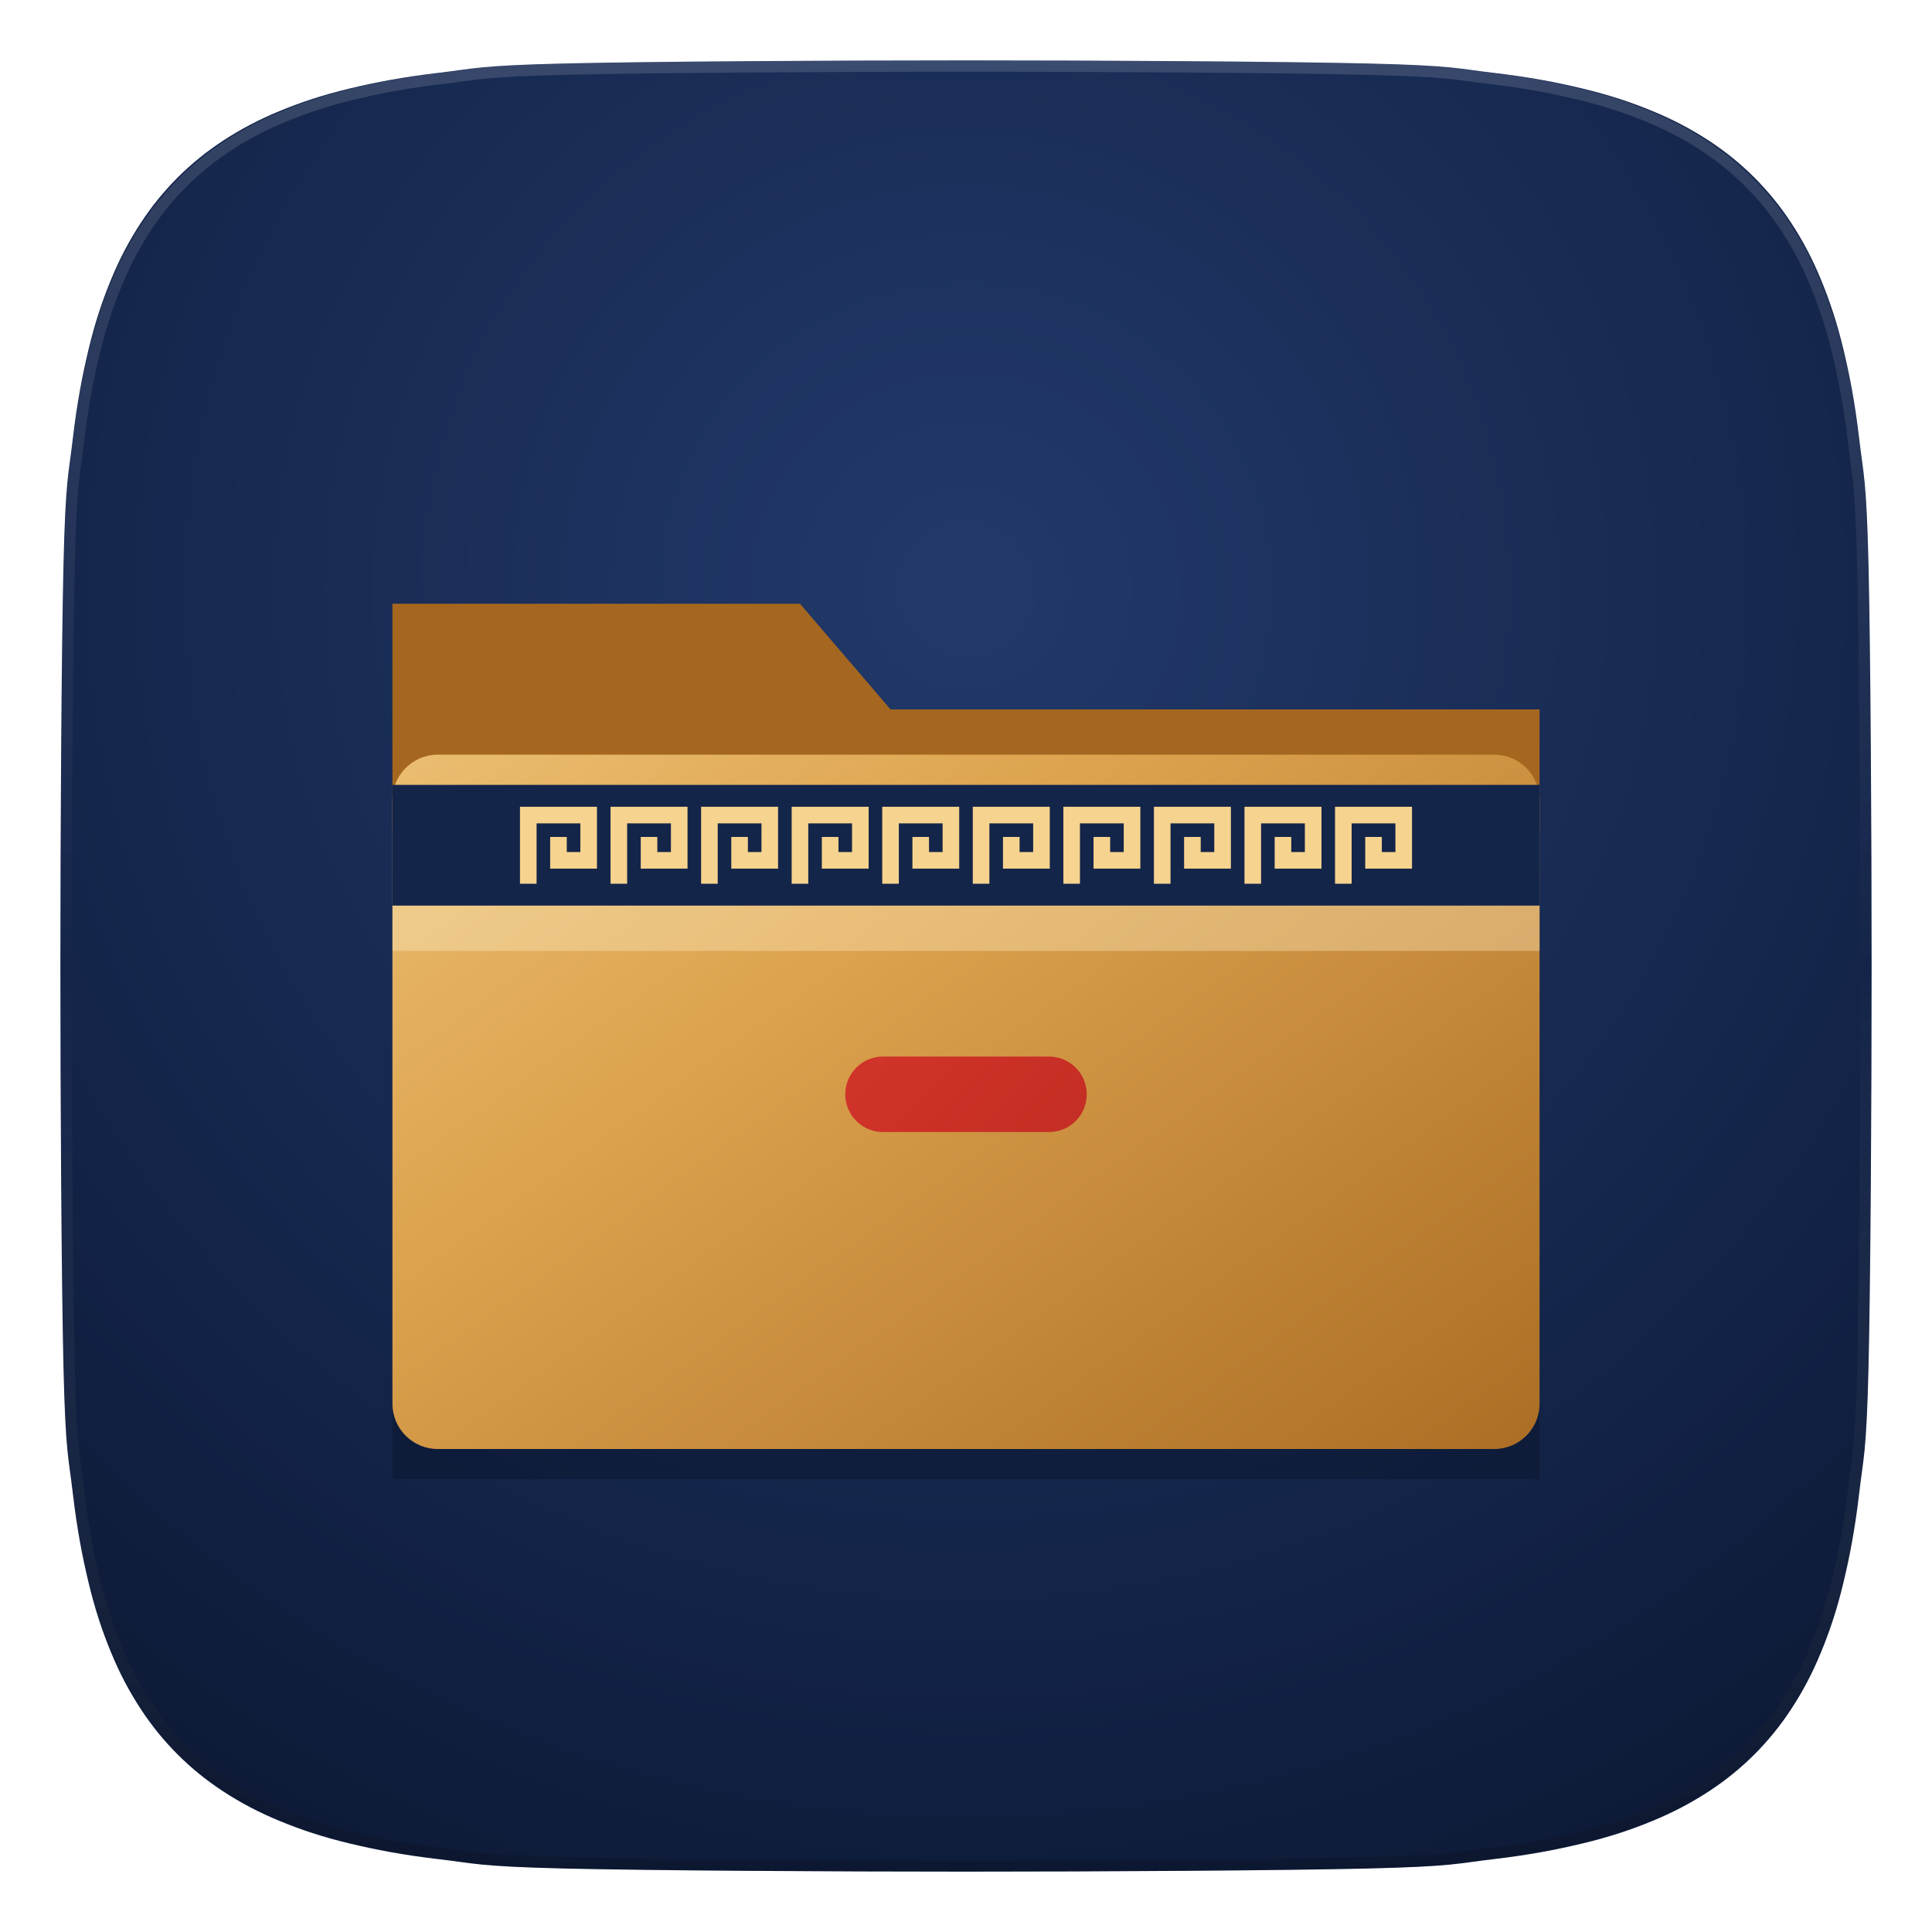
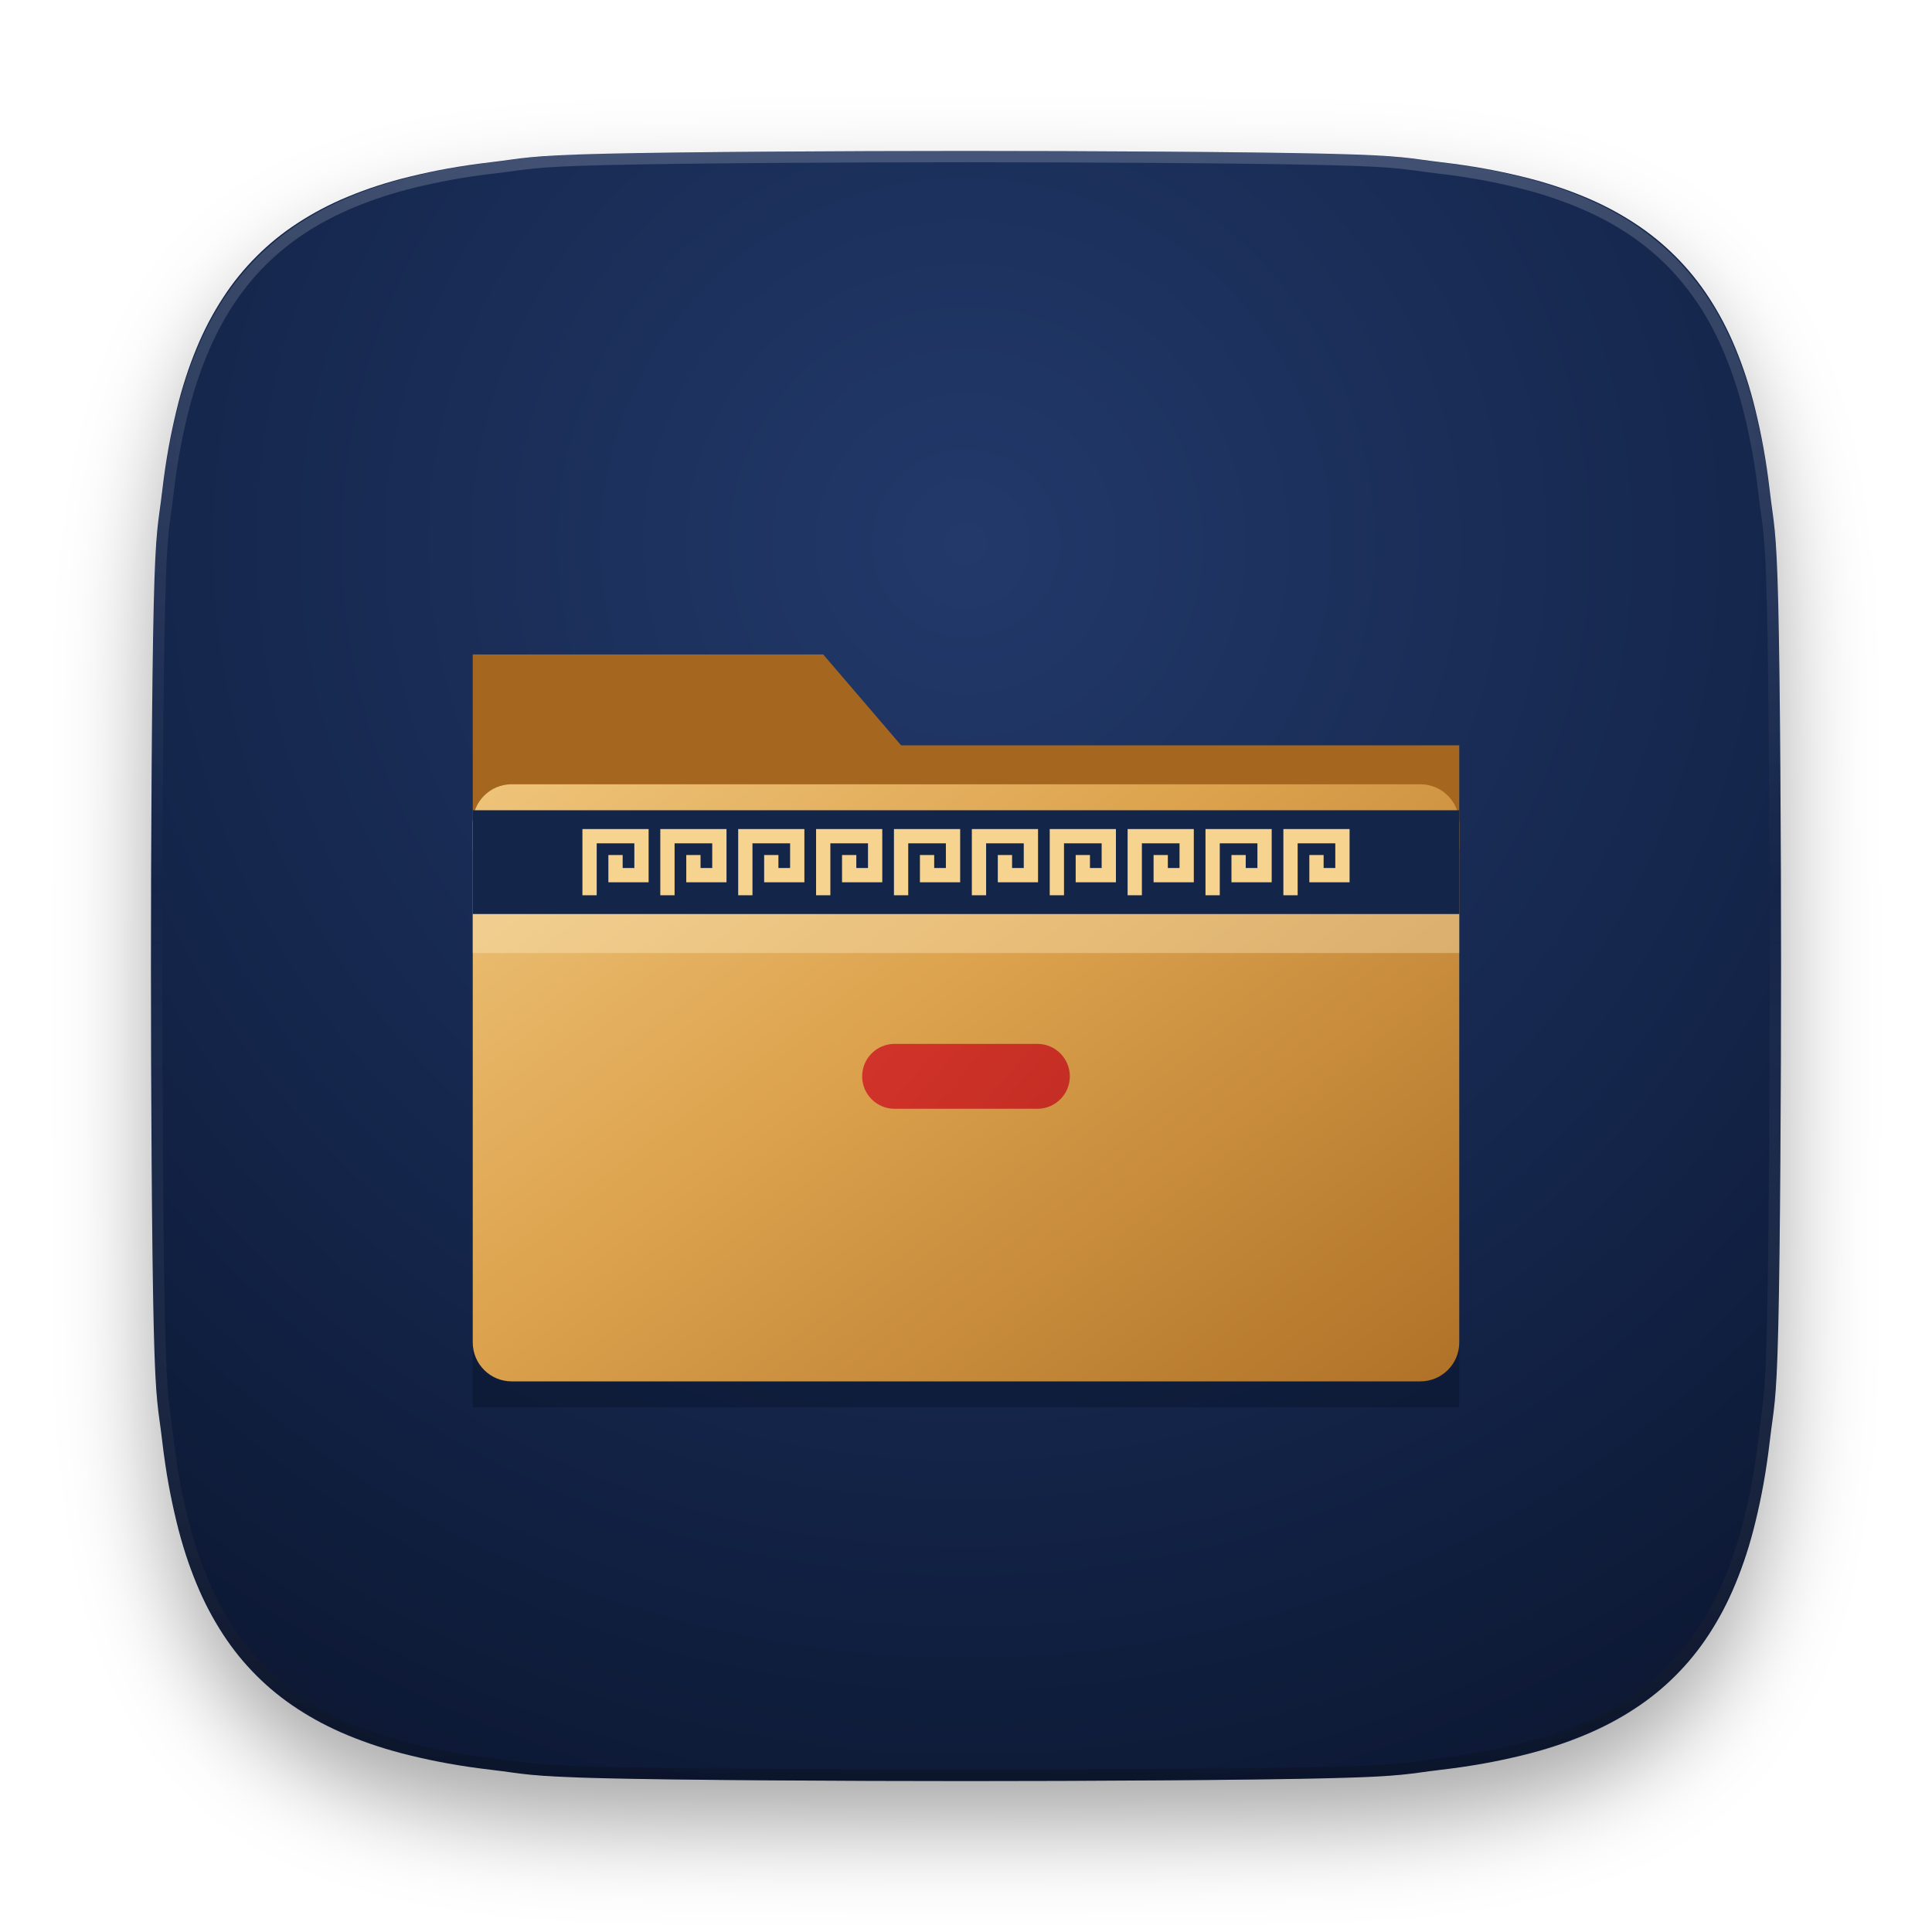
<svg xmlns="http://www.w3.org/2000/svg" viewBox="0 0 256 256" width="256" height="256">
  <defs>
-     <linearGradient id="il-bronze" x1="58" y1="40" x2="188" y2="220" gradientUnits="userSpaceOnUse">
+     <linearGradient id="il-bronze" x1="58" y1="58" x2="188" y2="230" gradientUnits="userSpaceOnUse">
      <stop offset="0" stop-color="#F6D38E" />
      <stop offset="0.45" stop-color="#DDA34E" />
      <stop offset="1" stop-color="#A5671F" />
    </linearGradient>
    <linearGradient id="il-crest" x1="48" y1="34" x2="218" y2="184" gradientUnits="userSpaceOnUse">
      <stop offset="0" stop-color="#EE5442" />
      <stop offset="0.55" stop-color="#CF3228" />
      <stop offset="1" stop-color="#9E1F18" />
    </linearGradient>
-     <radialGradient id="il-navy" cx="128" cy="78" r="210" gradientUnits="userSpaceOnUse">
+     <radialGradient id="il-navy" cx="128" cy="72" r="190" gradientUnits="userSpaceOnUse">
      <stop offset="0" stop-color="#22396A" />
      <stop offset="0.6" stop-color="#14254A" />
      <stop offset="1" stop-color="#0B1630" />
    </radialGradient>
-     <linearGradient id="il-rim" x1="0" y1="8" x2="0" y2="248" gradientUnits="userSpaceOnUse">
-       <stop offset="0" stop-color="#FFFFFF" stop-opacity="0.14" />
-       <stop offset="0.5" stop-color="#FFFFFF" stop-opacity="0" />
-       <stop offset="1" stop-color="#000000" stop-opacity="0.18" />
+     <linearGradient id="il-rim" x1="0" y1="20" x2="0" y2="236" gradientUnits="userSpaceOnUse">
+       <stop offset="0" stop-color="#FFFFFF" stop-opacity="0.18" />
+       <stop offset="0.45" stop-color="#FFFFFF" stop-opacity="0" />
+       <stop offset="1" stop-color="#000000" stop-opacity="0.22" />
    </linearGradient>
+     <filter id="il-shadow" x="-25%" y="-10%" width="150%" height="155%">
+       <feGaussianBlur in="SourceAlpha" stdDeviation="6" />
+       <feOffset dx="0" dy="6" />
+       <feComponentTransfer>
+         <feFuncA type="linear" slope="0.34" />
+       </feComponentTransfer>
+     </filter>
+     <clipPath id="il-tile">
+       <path d="M236 128 C236 143.94 235.88 165.35 235.63 175.83 C235.38 186.31 235.01 186.61 234.51 190.9 C234.01 195.18 233.39 198.39 232.63 201.55 C231.87 204.7 230.99 207.35 229.96 209.85 C228.93 212.35 227.77 214.52 226.45 216.55 C225.13 218.58 223.67 220.37 222.02 222.02 C220.37 223.67 218.58 225.13 216.55 226.45 C214.52 227.77 212.35 228.93 209.85 229.96 C207.35 230.99 204.7 231.87 201.55 232.63 C198.39 233.39 195.18 234.01 190.9 234.51 C186.61 235.01 186.31 235.38 175.83 235.63 C165.35 235.88 143.94 236 128 236 C112.06 236 90.65 235.88 80.17 235.63 C69.69 235.38 69.39 235.01 65.1 234.51 C60.82 234.01 57.61 233.39 54.45 232.63 C51.3 231.87 48.65 230.99 46.15 229.96 C43.65 228.93 41.48 227.77 39.45 226.45 C37.42 225.13 35.63 223.67 33.98 222.02 C32.33 220.37 30.87 218.58 29.55 216.55 C28.23 214.52 27.07 212.35 26.04 209.85 C25.01 207.35 24.13 204.7 23.37 201.55 C22.61 198.39 21.99 195.18 21.49 190.9 C20.99 186.61 20.62 186.31 20.37 175.83 C20.12 165.35 20 143.94 20 128 C20 112.06 20.12 90.65 20.37 80.17 C20.62 69.69 20.99 69.39 21.49 65.1 C21.99 60.82 22.61 57.61 23.37 54.45 C24.13 51.3 25.01 48.65 26.04 46.15 C27.07 43.65 28.23 41.48 29.55 39.45 C30.87 37.42 32.33 35.63 33.98 33.98 C35.63 32.33 37.42 30.87 39.45 29.55 C41.48 28.23 43.65 27.07 46.15 26.04 C48.65 25.01 51.3 24.13 54.45 23.37 C57.61 22.61 60.82 21.99 65.1 21.49 C69.39 20.99 69.69 20.62 80.17 20.37 C90.65 20.12 112.06 20 128 20 C143.94 20 165.35 20.12 175.83 20.37 C186.31 20.62 186.61 20.99 190.9 21.49 C195.18 21.99 198.39 22.61 201.55 23.37 C204.7 24.13 207.35 25.01 209.85 26.04 C212.35 27.07 214.52 28.23 216.55 29.55 C218.58 30.87 220.37 32.33 222.02 33.98 C223.67 35.63 225.13 37.42 226.45 39.45 C227.77 41.48 228.93 43.65 229.96 46.15 C230.99 48.65 231.87 51.3 232.63 54.45 C233.39 57.61 234.01 60.82 234.51 65.1 C235.01 69.39 235.38 69.69 235.63 80.17 C235.88 90.65 236 112.06 236 128 Z" />
+     </clipPath>
  </defs>
-   <path fill="url(#il-navy)" d="M248 128 C248 145.71 247.86 169.5 247.59 181.14 C247.31 192.79 246.9 193.12 246.35 197.88 C245.79 202.65 245.1 206.21 244.26 209.72 C243.42 213.23 242.44 216.16 241.29 218.94 C240.15 221.72 238.86 224.14 237.39 226.39 C235.92 228.65 234.3 230.63 232.47 232.47 C230.63 234.3 228.65 235.92 226.39 237.39 C224.14 238.86 221.72 240.15 218.94 241.29 C216.16 242.44 213.23 243.42 209.72 244.26 C206.21 245.1 202.65 245.79 197.88 246.35 C193.12 246.9 192.79 247.31 181.14 247.59 C169.5 247.86 145.71 248 128 248 C110.29 248 86.5 247.86 74.86 247.59 C63.21 247.31 62.88 246.9 58.12 246.35 C53.35 245.79 49.79 245.1 46.28 244.26 C42.77 243.42 39.84 242.44 37.06 241.29 C34.28 240.15 31.86 238.86 29.61 237.39 C27.35 235.92 25.37 234.3 23.53 232.47 C21.7 230.63 20.08 228.65 18.61 226.39 C17.14 224.14 15.85 221.72 14.71 218.94 C13.56 216.16 12.58 213.23 11.74 209.72 C10.9 206.21 10.21 202.65 9.65 197.88 C9.1 193.12 8.69 192.79 8.41 181.14 C8.14 169.5 8 145.71 8 128 C8 110.29 8.14 86.5 8.41 74.86 C8.69 63.21 9.1 62.88 9.65 58.12 C10.21 53.35 10.9 49.79 11.74 46.28 C12.58 42.77 13.56 39.84 14.71 37.06 C15.85 34.28 17.14 31.86 18.61 29.61 C20.08 27.35 21.7 25.37 23.53 23.53 C25.37 21.7 27.35 20.08 29.61 18.61 C31.86 17.14 34.28 15.85 37.06 14.71 C39.84 13.56 42.77 12.58 46.28 11.74 C49.79 10.9 53.35 10.21 58.12 9.65 C62.88 9.1 63.21 8.69 74.86 8.41 C86.5 8.14 110.29 8 128 8 C145.71 8 169.5 8.14 181.14 8.41 C192.79 8.69 193.12 9.1 197.88 9.65 C202.65 10.21 206.21 10.9 209.72 11.74 C213.23 12.58 216.16 13.56 218.94 14.71 C221.72 15.85 224.14 17.14 226.39 18.61 C228.65 20.08 230.63 21.7 232.47 23.53 C234.3 25.37 235.92 27.35 237.39 29.61 C238.86 31.86 240.15 34.28 241.29 37.06 C242.44 39.84 243.42 42.77 244.26 46.28 C245.1 49.79 245.79 53.35 246.35 58.12 C246.9 62.88 247.31 63.21 247.59 74.86 C247.86 86.5 248 110.29 248 128 Z" />
-   <path fill="none" stroke="url(#il-rim)" stroke-width="1.5" d="M247.25 128 C247.25 145.6 247.11 169.24 246.84 180.81 C246.57 192.39 246.16 192.72 245.61 197.45 C245.06 202.18 244.37 205.72 243.53 209.21 C242.7 212.69 241.72 215.61 240.58 218.37 C239.44 221.14 238.17 223.54 236.7 225.78 C235.24 228.02 233.63 229.99 231.81 231.81 C229.99 233.63 228.02 235.24 225.78 236.7 C223.54 238.17 221.14 239.44 218.37 240.58 C215.61 241.72 212.69 242.7 209.21 243.53 C205.72 244.37 202.18 245.06 197.45 245.61 C192.72 246.16 192.39 246.57 180.81 246.84 C169.24 247.11 145.6 247.25 128 247.25 C110.4 247.25 86.76 247.11 75.19 246.84 C63.61 246.57 63.28 246.16 58.55 245.61 C53.82 245.06 50.28 244.37 46.79 243.53 C43.31 242.7 40.39 241.72 37.63 240.58 C34.86 239.44 32.46 238.17 30.22 236.7 C27.98 235.24 26.01 233.63 24.19 231.81 C22.37 229.99 20.76 228.02 19.3 225.78 C17.83 223.54 16.56 221.14 15.42 218.37 C14.28 215.61 13.3 212.69 12.47 209.21 C11.63 205.72 10.94 202.18 10.39 197.45 C9.84 192.72 9.43 192.39 9.16 180.81 C8.89 169.24 8.75 145.6 8.75 128 C8.75 110.4 8.89 86.76 9.16 75.19 C9.43 63.61 9.84 63.28 10.39 58.55 C10.94 53.82 11.63 50.28 12.47 46.79 C13.3 43.31 14.28 40.39 15.42 37.63 C16.56 34.86 17.83 32.46 19.3 30.22 C20.76 27.98 22.37 26.01 24.19 24.19 C26.01 22.37 27.98 20.76 30.22 19.3 C32.46 17.83 34.86 16.56 37.63 15.42 C40.39 14.28 43.31 13.3 46.79 12.47 C50.28 11.63 53.82 10.94 58.55 10.39 C63.28 9.84 63.61 9.43 75.19 9.16 C86.76 8.89 110.4 8.75 128 8.75 C145.6 8.75 169.24 8.89 180.81 9.16 C192.39 9.43 192.72 9.84 197.45 10.39 C202.18 10.94 205.72 11.63 209.21 12.47 C212.69 13.3 215.61 14.28 218.37 15.42 C221.14 16.56 223.54 17.83 225.78 19.3 C228.02 20.76 229.99 22.37 231.81 24.19 C233.63 26.01 235.24 27.98 236.7 30.22 C238.17 32.46 239.44 34.86 240.58 37.63 C241.72 40.39 242.7 43.31 243.53 46.79 C244.37 50.28 245.06 53.82 245.61 58.55 C246.16 63.28 246.57 63.61 246.84 75.19 C247.11 86.76 247.25 110.4 247.25 128 Z" />
-   <path fill="#040A1A" opacity="0.3" transform="translate(0 4)" d="M52 84 H108 L120 98 H204 V192 H52 Z" />
-   <path fill="#A5671F" d="M52 80 H106 L118 94 H204 V110 H52 Z" />
-   <rect x="52" y="100" width="152" height="92" rx="6" fill="url(#il-bronze)" />
-   <rect x="52" y="104" width="152" height="16" fill="#14254A" />
-   <path fill="none" stroke="#F6D38E" stroke-width="2.2" stroke-linecap="square" d=" M70 116 V108 H78 V114 H74 V112 M82 116 V108 H90 V114 H86 V112 M94 116 V108 H102 V114 H98 V112 M106 116 V108 H114 V114 H110 V112 M118 116 V108 H126 V114 H122 V112 M130 116 V108 H138 V114 H134 V112 M142 116 V108 H150 V114 H146 V112 M154 116 V108 H162 V114 H158 V112 M166 116 V108 H174 V114 H170 V112 M178 116 V108 H186 V114 H182 V112" />
-   <rect x="112" y="140" width="32" height="10" rx="5" fill="url(#il-crest)" />
-   <path fill="#FFF1CC" opacity="0.35" d="M52 120 H204 V126 H52 Z" />
+   <path fill="#0B1630" filter="url(#il-shadow)" d="M236 128 C236 143.94 235.88 165.35 235.63 175.83 C235.38 186.31 235.01 186.61 234.51 190.9 C234.01 195.18 233.39 198.39 232.63 201.55 C231.87 204.7 230.99 207.35 229.96 209.85 C228.93 212.35 227.77 214.52 226.45 216.55 C225.13 218.58 223.67 220.37 222.02 222.02 C220.37 223.67 218.58 225.13 216.55 226.45 C214.52 227.77 212.35 228.93 209.85 229.96 C207.35 230.99 204.7 231.87 201.55 232.63 C198.39 233.39 195.18 234.01 190.9 234.51 C186.61 235.01 186.31 235.38 175.83 235.63 C165.35 235.88 143.94 236 128 236 C112.06 236 90.65 235.88 80.17 235.63 C69.69 235.38 69.39 235.01 65.1 234.51 C60.82 234.01 57.61 233.39 54.45 232.63 C51.3 231.87 48.65 230.99 46.15 229.96 C43.65 228.93 41.48 227.77 39.45 226.45 C37.42 225.13 35.63 223.67 33.98 222.02 C32.33 220.37 30.87 218.58 29.55 216.55 C28.23 214.52 27.07 212.35 26.04 209.85 C25.01 207.35 24.13 204.7 23.37 201.55 C22.61 198.39 21.99 195.18 21.49 190.9 C20.99 186.61 20.62 186.31 20.37 175.83 C20.12 165.35 20 143.94 20 128 C20 112.06 20.12 90.65 20.37 80.17 C20.62 69.69 20.99 69.39 21.49 65.1 C21.99 60.82 22.61 57.61 23.37 54.45 C24.13 51.3 25.01 48.65 26.04 46.15 C27.07 43.65 28.23 41.48 29.55 39.45 C30.87 37.42 32.33 35.63 33.98 33.98 C35.63 32.33 37.42 30.87 39.45 29.55 C41.48 28.23 43.65 27.07 46.15 26.04 C48.65 25.01 51.3 24.13 54.45 23.37 C57.61 22.61 60.82 21.99 65.1 21.49 C69.39 20.99 69.69 20.62 80.17 20.37 C90.65 20.12 112.06 20 128 20 C143.94 20 165.35 20.12 175.83 20.37 C186.31 20.62 186.61 20.99 190.9 21.49 C195.18 21.99 198.39 22.61 201.55 23.37 C204.7 24.13 207.35 25.01 209.85 26.04 C212.35 27.07 214.52 28.23 216.55 29.55 C218.58 30.87 220.37 32.33 222.02 33.98 C223.67 35.63 225.13 37.42 226.45 39.45 C227.77 41.48 228.93 43.65 229.96 46.15 C230.99 48.65 231.87 51.3 232.63 54.45 C233.39 57.61 234.01 60.82 234.51 65.1 C235.01 69.39 235.38 69.69 235.63 80.17 C235.88 90.65 236 112.06 236 128 Z" />
+   <path fill="url(#il-navy)" d="M236 128 C236 143.94 235.88 165.35 235.63 175.83 C235.38 186.31 235.01 186.61 234.51 190.9 C234.01 195.18 233.39 198.39 232.63 201.55 C231.87 204.7 230.99 207.35 229.96 209.85 C228.93 212.35 227.77 214.52 226.45 216.55 C225.13 218.58 223.67 220.37 222.02 222.02 C220.37 223.67 218.58 225.13 216.55 226.45 C214.52 227.77 212.35 228.93 209.85 229.96 C207.35 230.99 204.7 231.87 201.55 232.63 C198.39 233.39 195.18 234.01 190.9 234.51 C186.61 235.01 186.31 235.38 175.83 235.63 C165.35 235.88 143.94 236 128 236 C112.06 236 90.65 235.88 80.17 235.63 C69.69 235.38 69.39 235.01 65.1 234.51 C60.82 234.01 57.61 233.39 54.45 232.63 C51.3 231.87 48.65 230.99 46.15 229.96 C43.65 228.93 41.48 227.77 39.45 226.45 C37.42 225.13 35.63 223.67 33.98 222.02 C32.33 220.37 30.87 218.58 29.55 216.55 C28.23 214.52 27.07 212.35 26.04 209.85 C25.01 207.35 24.13 204.7 23.37 201.55 C22.61 198.39 21.99 195.18 21.49 190.9 C20.99 186.61 20.62 186.31 20.37 175.83 C20.12 165.35 20 143.94 20 128 C20 112.06 20.12 90.65 20.37 80.17 C20.62 69.69 20.99 69.39 21.49 65.1 C21.99 60.82 22.61 57.61 23.37 54.45 C24.13 51.3 25.01 48.65 26.04 46.15 C27.07 43.65 28.23 41.48 29.55 39.45 C30.87 37.42 32.33 35.63 33.98 33.98 C35.63 32.33 37.42 30.87 39.45 29.55 C41.48 28.23 43.65 27.07 46.15 26.04 C48.65 25.01 51.3 24.13 54.45 23.37 C57.61 22.61 60.82 21.99 65.1 21.49 C69.39 20.99 69.69 20.62 80.17 20.37 C90.65 20.12 112.06 20 128 20 C143.94 20 165.35 20.12 175.83 20.37 C186.31 20.62 186.61 20.99 190.9 21.49 C195.18 21.99 198.39 22.61 201.55 23.37 C204.7 24.13 207.35 25.01 209.85 26.04 C212.35 27.07 214.52 28.23 216.55 29.55 C218.58 30.87 220.37 32.33 222.02 33.98 C223.67 35.63 225.13 37.42 226.45 39.45 C227.77 41.48 228.93 43.65 229.96 46.15 C230.99 48.65 231.87 51.3 232.63 54.45 C233.39 57.61 234.01 60.82 234.51 65.1 C235.01 69.39 235.38 69.69 235.63 80.17 C235.88 90.65 236 112.06 236 128 Z" />
+   <path fill="none" stroke="url(#il-rim)" stroke-width="1.5" d="M235.25 128 C235.25 143.83 235.13 165.09 234.88 175.5 C234.64 185.91 234.27 186.2 233.77 190.46 C233.28 194.72 232.66 197.9 231.91 201.04 C231.15 204.17 230.28 206.8 229.25 209.28 C228.23 211.76 227.08 213.92 225.77 215.94 C224.45 217.95 223 219.73 221.37 221.37 C219.73 223 217.95 224.45 215.94 225.77 C213.92 227.08 211.76 228.23 209.28 229.25 C206.8 230.28 204.17 231.15 201.04 231.91 C197.9 232.66 194.72 233.28 190.46 233.77 C186.2 234.27 185.91 234.64 175.5 234.88 C165.09 235.13 143.83 235.25 128 235.25 C112.17 235.25 90.91 235.13 80.5 234.88 C70.09 234.64 69.8 234.27 65.54 233.77 C61.28 233.28 58.1 232.66 54.96 231.91 C51.83 231.15 49.2 230.28 46.72 229.25 C44.24 228.23 42.08 227.08 40.06 225.77 C38.05 224.45 36.27 223 34.63 221.37 C33 219.73 31.55 217.95 30.23 215.94 C28.92 213.92 27.77 211.76 26.75 209.28 C25.72 206.8 24.85 204.17 24.09 201.04 C23.34 197.9 22.72 194.72 22.23 190.46 C21.73 186.2 21.36 185.91 21.12 175.5 C20.87 165.09 20.75 143.83 20.75 128 C20.75 112.17 20.87 90.91 21.12 80.5 C21.36 70.09 21.73 69.8 22.23 65.54 C22.72 61.28 23.34 58.1 24.09 54.96 C24.85 51.83 25.72 49.2 26.75 46.72 C27.77 44.24 28.92 42.08 30.23 40.06 C31.55 38.05 33 36.27 34.63 34.63 C36.27 33 38.05 31.55 40.06 30.23 C42.08 28.92 44.24 27.77 46.72 26.75 C49.2 25.72 51.83 24.85 54.96 24.09 C58.1 23.34 61.28 22.72 65.54 22.23 C69.8 21.73 70.09 21.36 80.5 21.12 C90.91 20.87 112.17 20.75 128 20.75 C143.83 20.75 165.09 20.87 175.5 21.12 C185.91 21.36 186.2 21.73 190.46 22.23 C194.72 22.72 197.9 23.34 201.04 24.09 C204.17 24.85 206.8 25.72 209.28 26.75 C211.76 27.77 213.92 28.92 215.94 30.23 C217.95 31.55 219.73 33 221.37 34.63 C223 36.27 224.45 38.05 225.77 40.06 C227.08 42.08 228.23 44.24 229.25 46.72 C230.28 49.2 231.15 51.83 231.91 54.96 C232.66 58.1 233.28 61.28 233.77 65.54 C234.27 69.8 234.64 70.09 234.88 80.5 C235.13 90.91 235.25 112.17 235.25 128 Z" />
+   <g clip-path="url(#il-tile)">
+     <g transform="translate(128 128) scale(0.86) translate(-128 -128)">
+       <path fill="#040A1A" opacity="0.3" transform="translate(0 4)" d="M52 84 H108 L120 98 H204 V192 H52 Z" />
+       <path fill="#A5671F" d="M52 80 H106 L118 94 H204 V110 H52 Z" />
+       <rect x="52" y="100" width="152" height="92" rx="6" fill="url(#il-bronze)" />
+       <rect x="52" y="104" width="152" height="16" fill="#14254A" />
+       <path fill="none" stroke="#F6D38E" stroke-width="2.2" stroke-linecap="square" d=" M70 116 V108 H78 V114 H74 V112 M82 116 V108 H90 V114 H86 V112 M94 116 V108 H102 V114 H98 V112 M106 116 V108 H114 V114 H110 V112 M118 116 V108 H126 V114 H122 V112 M130 116 V108 H138 V114 H134 V112 M142 116 V108 H150 V114 H146 V112 M154 116 V108 H162 V114 H158 V112 M166 116 V108 H174 V114 H170 V112 M178 116 V108 H186 V114 H182 V112" />
+       <rect x="112" y="140" width="32" height="10" rx="5" fill="url(#il-crest)" />
+       <path fill="#FFF1CC" opacity="0.35" d="M52 120 H204 V126 H52 Z" />
+     </g>
+   </g>
</svg>
